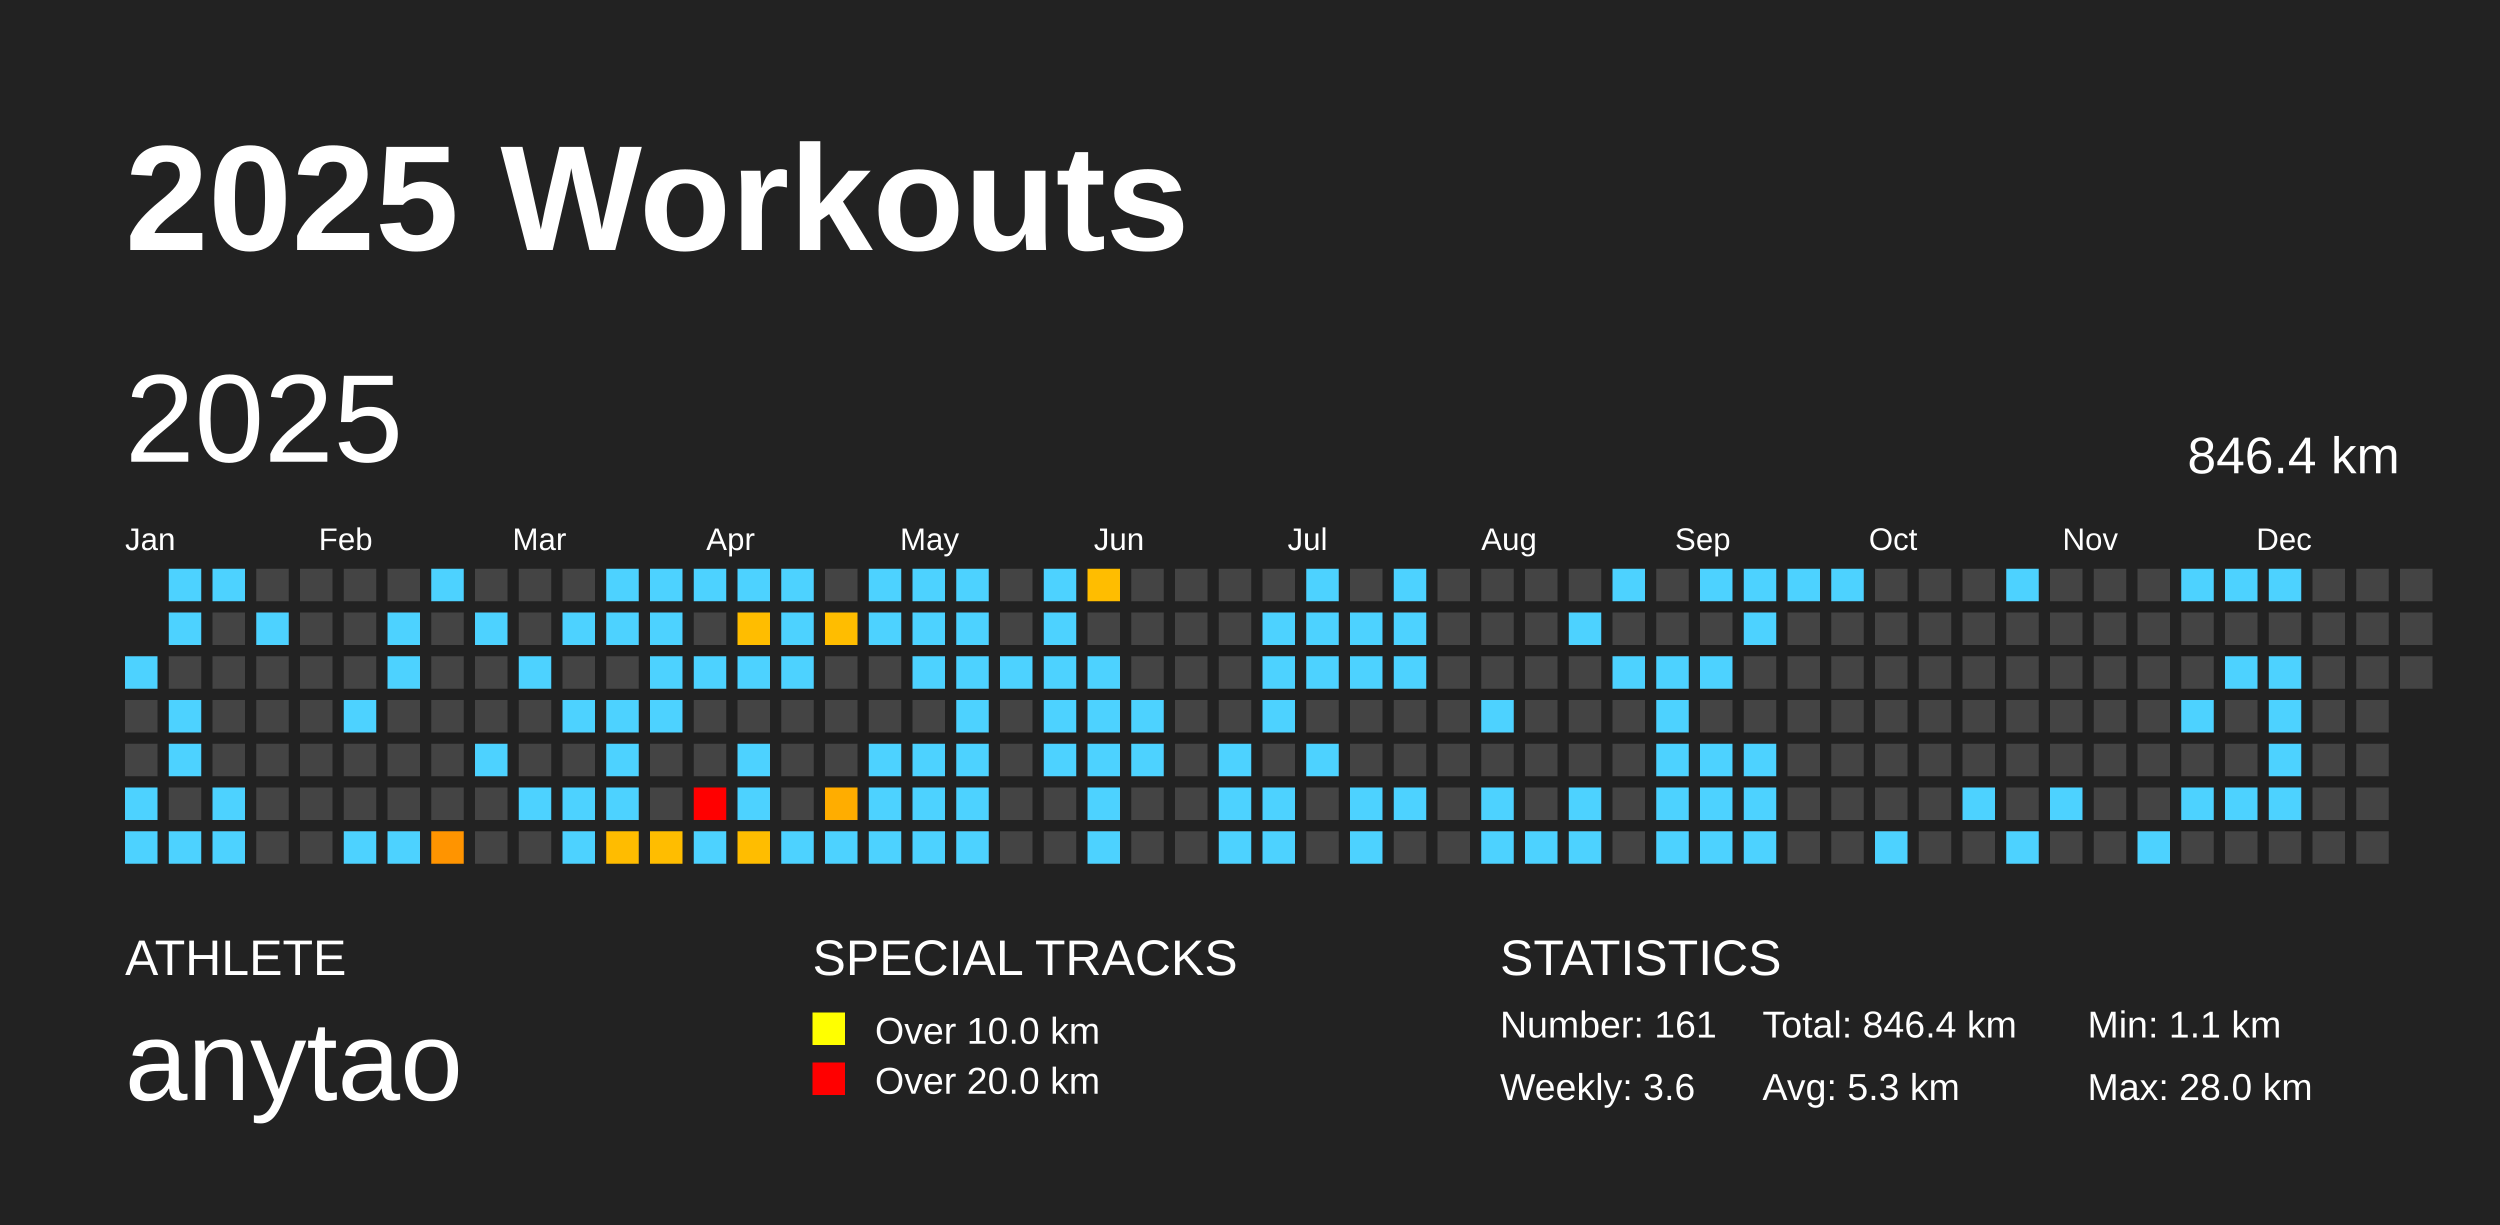
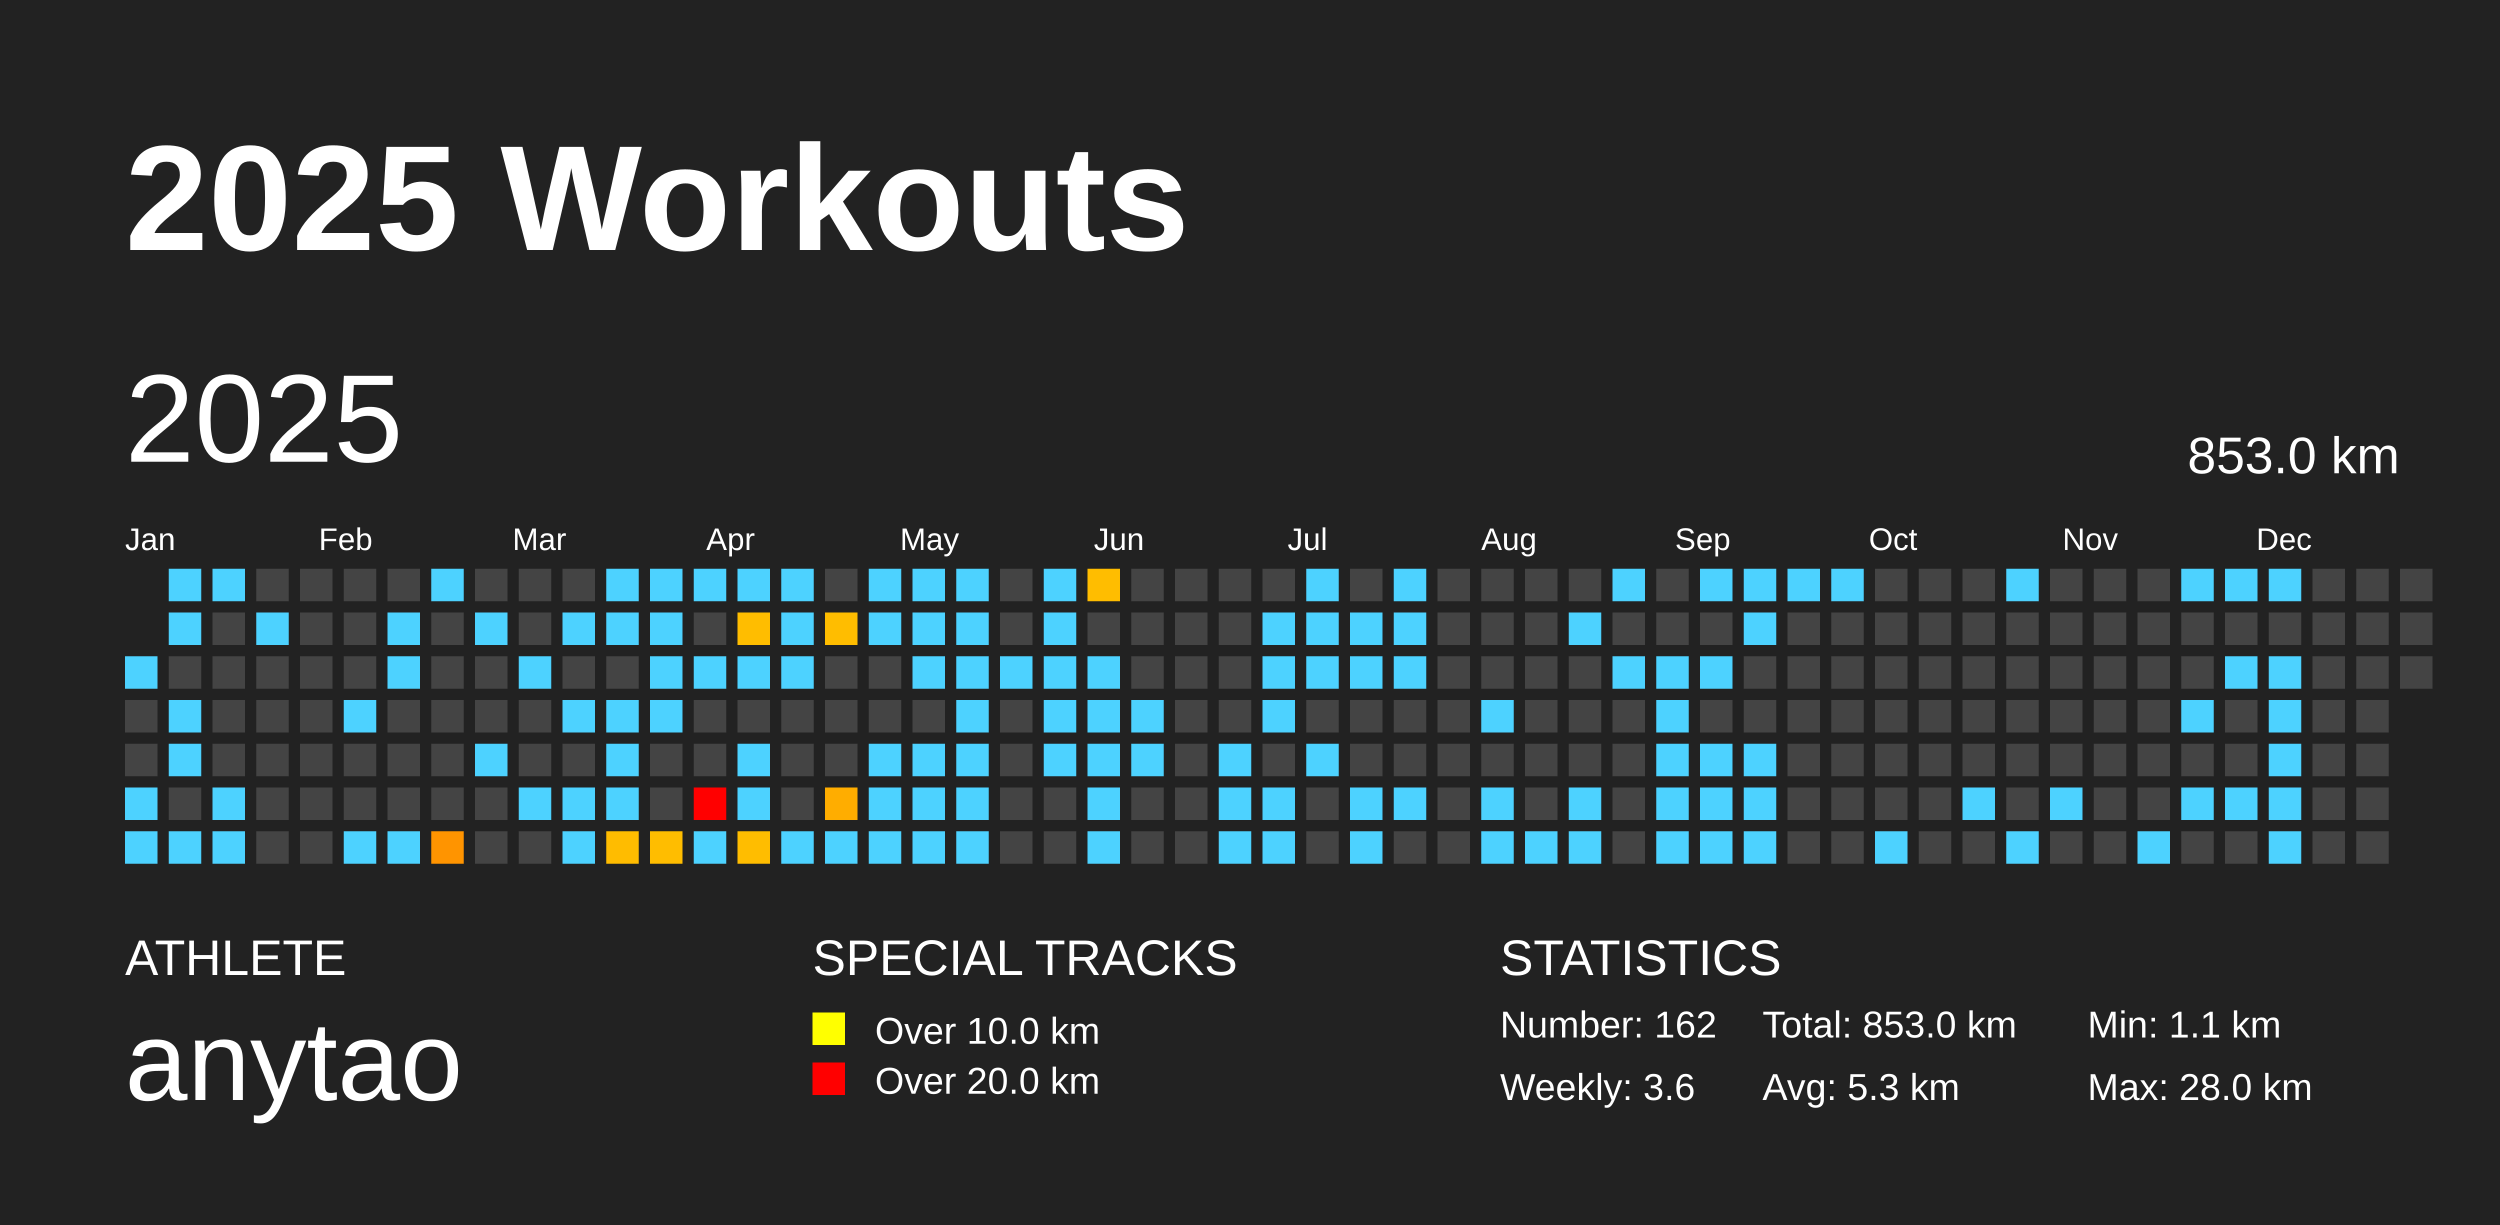
<svg xmlns="http://www.w3.org/2000/svg" baseProfile="full" height="98mm" version="1.1" viewBox="0,0,200,98" width="200mm">
  <defs />
  <rect fill="#222222" height="98" width="200" x="0" y="0" />
  <text fill="#FFFFFF" style="font-size:12px; font-family:Arial; font-weight:bold;" x="10" y="20">2025 Workouts</text>
  <text fill="#FFFFFF" style="font-size:4px; font-family:Arial" x="10" y="78">ATHLETE</text>
  <text fill="#FFFFFF" style="font-size:9px; font-family:Arial" x="10" y="88">anytao</text>
  <text fill="#FFFFFF" style="font-size:4px; font-family:Arial" x="65" y="78">SPECIAL TRACKS</text>
  <rect fill="yellow" height="2.6" width="2.6" x="65" y="81" />
  <text fill="#FFFFFF" style="font-size:3px; font-family:Arial" x="70" y="83.5">Over 10.0 km</text>
  <rect fill="red" height="2.6" width="2.6" x="65" y="85" />
  <text fill="#FFFFFF" style="font-size:3px; font-family:Arial" x="70" y="87.5">Over 20.0 km</text>
  <text fill="#FFFFFF" style="font-size:4px; font-family:Arial" x="120" y="78">STATISTICS</text>
-   <text fill="#FFFFFF" style="font-size:3px; font-family:Arial" x="120" y="83">Number: 161</text>
+   <text fill="#FFFFFF" style="font-size:3px; font-family:Arial" x="120" y="83">Number: 162</text>
  <text fill="#FFFFFF" style="font-size:3px; font-family:Arial" x="120" y="88">Weekly: 3.6</text>
-   <text fill="#FFFFFF" style="font-size:3px; font-family:Arial" x="141" y="83">Total: 846.4 km</text>
+   <text fill="#FFFFFF" style="font-size:3px; font-family:Arial" x="141" y="83">Total: 853.0 km</text>
  <text fill="#FFFFFF" style="font-size:3px; font-family:Arial" x="141" y="88">Avg: 5.3 km</text>
  <text fill="#FFFFFF" style="font-size:3px; font-family:Arial" x="167" y="83">Min: 1.1 km</text>
  <text fill="#FFFFFF" style="font-size:3px; font-family:Arial" x="167" y="88">Max: 28.0 km</text>
  <text dominant-baseline="hanging" fill="#FFFFFF" style="font-size:10.0px; font-family:Arial;" x="10" y="30">2025</text>
-   <text dominant-baseline="hanging" fill="#FFFFFF" style="font-size:4.125px; font-family:Arial;" x="175" y="35">846.4 km</text>
+   <text dominant-baseline="hanging" fill="#FFFFFF" style="font-size:4.125px; font-family:Arial;" x="175" y="35">853.0 km</text>
  <text fill="#FFFFFF" style="font-size:2.5px; font-family:Arial" x="10.0" y="44">Jan</text>
  <text fill="#FFFFFF" style="font-size:2.5px; font-family:Arial" x="25.5" y="44">Feb</text>
  <text fill="#FFFFFF" style="font-size:2.5px; font-family:Arial" x="41.0" y="44">Mar</text>
  <text fill="#FFFFFF" style="font-size:2.5px; font-family:Arial" x="56.5" y="44">Apr</text>
  <text fill="#FFFFFF" style="font-size:2.5px; font-family:Arial" x="72.0" y="44">May</text>
  <text fill="#FFFFFF" style="font-size:2.5px; font-family:Arial" x="87.5" y="44">Jun</text>
  <text fill="#FFFFFF" style="font-size:2.5px; font-family:Arial" x="103.0" y="44">Jul</text>
  <text fill="#FFFFFF" style="font-size:2.5px; font-family:Arial" x="118.5" y="44">Aug</text>
  <text fill="#FFFFFF" style="font-size:2.5px; font-family:Arial" x="134.0" y="44">Sep</text>
  <text fill="#FFFFFF" style="font-size:2.5px; font-family:Arial" x="149.5" y="44">Oct</text>
  <text fill="#FFFFFF" style="font-size:2.5px; font-family:Arial" x="165.0" y="44">Nov</text>
  <text fill="#FFFFFF" style="font-size:2.5px; font-family:Arial" x="180.5" y="44">Dec</text>
  <rect fill="#4dd2ff" height="2.6" width="2.6" x="10.0" y="52.5" />
  <rect fill="#444444" height="2.6" width="2.6" x="10.0" y="56.0" />
  <rect fill="#444444" height="2.6" width="2.6" x="10.0" y="59.5" />
  <rect fill="#4dd2ff" height="2.6" width="2.6" x="10.0" y="63.0" />
  <rect fill="#4dd2ff" height="2.6" width="2.6" x="10.0" y="66.5" />
  <rect fill="#4dd2ff" height="2.6" width="2.6" x="13.5" y="45.5" />
  <rect fill="#4dd2ff" height="2.6" width="2.6" x="13.5" y="49.0" />
  <rect fill="#444444" height="2.6" width="2.6" x="13.5" y="52.5" />
  <rect fill="#4dd2ff" height="2.6" width="2.6" x="13.5" y="56.0" />
  <rect fill="#4dd2ff" height="2.6" width="2.6" x="13.5" y="59.5" />
  <rect fill="#444444" height="2.6" width="2.6" x="13.5" y="63.0" />
  <rect fill="#4dd2ff" height="2.6" width="2.6" x="13.5" y="66.5" />
  <rect fill="#4dd2ff" height="2.6" width="2.6" x="17.0" y="45.5" />
  <rect fill="#444444" height="2.6" width="2.6" x="17.0" y="49.0" />
  <rect fill="#444444" height="2.6" width="2.6" x="17.0" y="52.5" />
  <rect fill="#444444" height="2.6" width="2.6" x="17.0" y="56.0" />
  <rect fill="#444444" height="2.6" width="2.6" x="17.0" y="59.5" />
  <rect fill="#4dd2ff" height="2.6" width="2.6" x="17.0" y="63.0" />
  <rect fill="#4dd2ff" height="2.6" width="2.6" x="17.0" y="66.5" />
  <rect fill="#444444" height="2.6" width="2.6" x="20.5" y="45.5" />
  <rect fill="#4dd2ff" height="2.6" width="2.6" x="20.5" y="49.0" />
  <rect fill="#444444" height="2.6" width="2.6" x="20.5" y="52.5" />
  <rect fill="#444444" height="2.6" width="2.6" x="20.5" y="56.0" />
  <rect fill="#444444" height="2.6" width="2.6" x="20.5" y="59.5" />
  <rect fill="#444444" height="2.6" width="2.6" x="20.5" y="63.0" />
  <rect fill="#444444" height="2.6" width="2.6" x="20.5" y="66.5" />
  <rect fill="#444444" height="2.6" width="2.6" x="24.0" y="45.5" />
  <rect fill="#444444" height="2.6" width="2.6" x="24.0" y="49.0" />
  <rect fill="#444444" height="2.6" width="2.6" x="24.0" y="52.5" />
  <rect fill="#444444" height="2.6" width="2.6" x="24.0" y="56.0" />
  <rect fill="#444444" height="2.6" width="2.6" x="24.0" y="59.5" />
  <rect fill="#444444" height="2.6" width="2.6" x="24.0" y="63.0" />
  <rect fill="#444444" height="2.6" width="2.6" x="24.0" y="66.5" />
  <rect fill="#444444" height="2.6" width="2.6" x="27.5" y="45.5" />
  <rect fill="#444444" height="2.6" width="2.6" x="27.5" y="49.0" />
  <rect fill="#444444" height="2.6" width="2.6" x="27.5" y="52.5" />
  <rect fill="#4dd2ff" height="2.6" width="2.6" x="27.5" y="56.0" />
  <rect fill="#444444" height="2.6" width="2.6" x="27.5" y="59.5" />
  <rect fill="#444444" height="2.6" width="2.6" x="27.5" y="63.0" />
  <rect fill="#4dd2ff" height="2.6" width="2.6" x="27.5" y="66.5" />
  <rect fill="#444444" height="2.6" width="2.6" x="31.0" y="45.5" />
  <rect fill="#4dd2ff" height="2.6" width="2.6" x="31.0" y="49.0" />
  <rect fill="#4dd2ff" height="2.6" width="2.6" x="31.0" y="52.5" />
  <rect fill="#444444" height="2.6" width="2.6" x="31.0" y="56.0" />
  <rect fill="#444444" height="2.6" width="2.6" x="31.0" y="59.5" />
  <rect fill="#444444" height="2.6" width="2.6" x="31.0" y="63.0" />
  <rect fill="#4dd2ff" height="2.6" width="2.6" x="31.0" y="66.5" />
  <rect fill="#4dd2ff" height="2.6" width="2.6" x="34.5" y="45.5" />
  <rect fill="#444444" height="2.6" width="2.6" x="34.5" y="49.0" />
  <rect fill="#444444" height="2.6" width="2.6" x="34.5" y="52.5" />
  <rect fill="#444444" height="2.6" width="2.6" x="34.5" y="56.0" />
  <rect fill="#444444" height="2.6" width="2.6" x="34.5" y="59.5" />
  <rect fill="#444444" height="2.6" width="2.6" x="34.5" y="63.0" />
  <rect fill="#ff9400" height="2.6" width="2.6" x="34.5" y="66.5" />
  <rect fill="#444444" height="2.6" width="2.6" x="38.0" y="45.5" />
  <rect fill="#4dd2ff" height="2.6" width="2.6" x="38.0" y="49.0" />
  <rect fill="#444444" height="2.6" width="2.6" x="38.0" y="52.5" />
  <rect fill="#444444" height="2.6" width="2.6" x="38.0" y="56.0" />
  <rect fill="#4dd2ff" height="2.6" width="2.6" x="38.0" y="59.5" />
  <rect fill="#444444" height="2.6" width="2.6" x="38.0" y="63.0" />
  <rect fill="#444444" height="2.6" width="2.6" x="38.0" y="66.5" />
  <rect fill="#444444" height="2.6" width="2.6" x="41.5" y="45.5" />
  <rect fill="#444444" height="2.6" width="2.6" x="41.5" y="49.0" />
  <rect fill="#4dd2ff" height="2.6" width="2.6" x="41.5" y="52.5" />
  <rect fill="#444444" height="2.6" width="2.6" x="41.5" y="56.0" />
  <rect fill="#444444" height="2.6" width="2.6" x="41.5" y="59.5" />
  <rect fill="#4dd2ff" height="2.6" width="2.6" x="41.5" y="63.0" />
  <rect fill="#444444" height="2.6" width="2.6" x="41.5" y="66.5" />
  <rect fill="#444444" height="2.6" width="2.6" x="45.0" y="45.5" />
  <rect fill="#4dd2ff" height="2.6" width="2.6" x="45.0" y="49.0" />
  <rect fill="#444444" height="2.6" width="2.6" x="45.0" y="52.5" />
  <rect fill="#4dd2ff" height="2.6" width="2.6" x="45.0" y="56.0" />
  <rect fill="#444444" height="2.6" width="2.6" x="45.0" y="59.5" />
  <rect fill="#4dd2ff" height="2.6" width="2.6" x="45.0" y="63.0" />
  <rect fill="#4dd2ff" height="2.6" width="2.6" x="45.0" y="66.5" />
  <rect fill="#4dd2ff" height="2.6" width="2.6" x="48.5" y="45.5" />
  <rect fill="#4dd2ff" height="2.6" width="2.6" x="48.5" y="49.0" />
  <rect fill="#444444" height="2.6" width="2.6" x="48.5" y="52.5" />
  <rect fill="#4dd2ff" height="2.6" width="2.6" x="48.5" y="56.0" />
  <rect fill="#4dd2ff" height="2.6" width="2.6" x="48.5" y="59.5" />
  <rect fill="#4dd2ff" height="2.6" width="2.6" x="48.5" y="63.0" />
  <rect fill="#ffbc00" height="2.6" width="2.6" x="48.5" y="66.5" />
  <rect fill="#4dd2ff" height="2.6" width="2.6" x="52.0" y="45.5" />
  <rect fill="#4dd2ff" height="2.6" width="2.6" x="52.0" y="49.0" />
  <rect fill="#4dd2ff" height="2.6" width="2.6" x="52.0" y="52.5" />
  <rect fill="#4dd2ff" height="2.6" width="2.6" x="52.0" y="56.0" />
  <rect fill="#444444" height="2.6" width="2.6" x="52.0" y="59.5" />
  <rect fill="#444444" height="2.6" width="2.6" x="52.0" y="63.0" />
  <rect fill="#ffbd00" height="2.6" width="2.6" x="52.0" y="66.5" />
  <rect fill="#4dd2ff" height="2.6" width="2.6" x="55.5" y="45.5" />
  <rect fill="#444444" height="2.6" width="2.6" x="55.5" y="49.0" />
  <rect fill="#4dd2ff" height="2.6" width="2.6" x="55.5" y="52.5" />
  <rect fill="#444444" height="2.6" width="2.6" x="55.5" y="56.0" />
  <rect fill="#444444" height="2.6" width="2.6" x="55.5" y="59.5" />
  <rect fill="red" height="2.6" width="2.6" x="55.5" y="63.0" />
  <rect fill="#4dd2ff" height="2.6" width="2.6" x="55.5" y="66.5" />
  <rect fill="#4dd2ff" height="2.6" width="2.6" x="59.0" y="45.5" />
  <rect fill="#ffbd00" height="2.6" width="2.6" x="59.0" y="49.0" />
  <rect fill="#4dd2ff" height="2.6" width="2.6" x="59.0" y="52.5" />
  <rect fill="#444444" height="2.6" width="2.6" x="59.0" y="56.0" />
  <rect fill="#4dd2ff" height="2.6" width="2.6" x="59.0" y="59.5" />
  <rect fill="#4dd2ff" height="2.6" width="2.6" x="59.0" y="63.0" />
  <rect fill="#ffbd00" height="2.6" width="2.6" x="59.0" y="66.5" />
  <rect fill="#4dd2ff" height="2.6" width="2.6" x="62.5" y="45.5" />
  <rect fill="#4dd2ff" height="2.6" width="2.6" x="62.5" y="49.0" />
  <rect fill="#4dd2ff" height="2.6" width="2.6" x="62.5" y="52.5" />
  <rect fill="#444444" height="2.6" width="2.6" x="62.5" y="56.0" />
  <rect fill="#444444" height="2.6" width="2.6" x="62.5" y="59.5" />
  <rect fill="#444444" height="2.6" width="2.6" x="62.5" y="63.0" />
  <rect fill="#4dd2ff" height="2.6" width="2.6" x="62.5" y="66.5" />
  <rect fill="#444444" height="2.6" width="2.6" x="66.0" y="45.5" />
  <rect fill="#ffbd00" height="2.6" width="2.6" x="66.0" y="49.0" />
  <rect fill="#444444" height="2.6" width="2.6" x="66.0" y="52.5" />
  <rect fill="#444444" height="2.6" width="2.6" x="66.0" y="56.0" />
  <rect fill="#444444" height="2.6" width="2.6" x="66.0" y="59.5" />
  <rect fill="#ffad00" height="2.6" width="2.6" x="66.0" y="63.0" />
  <rect fill="#4dd2ff" height="2.6" width="2.6" x="66.0" y="66.5" />
  <rect fill="#4dd2ff" height="2.6" width="2.6" x="69.5" y="45.5" />
  <rect fill="#4dd2ff" height="2.6" width="2.6" x="69.5" y="49.0" />
  <rect fill="#444444" height="2.6" width="2.6" x="69.5" y="52.5" />
  <rect fill="#444444" height="2.6" width="2.6" x="69.5" y="56.0" />
  <rect fill="#4dd2ff" height="2.6" width="2.6" x="69.5" y="59.5" />
  <rect fill="#4dd2ff" height="2.6" width="2.6" x="69.5" y="63.0" />
  <rect fill="#4dd2ff" height="2.6" width="2.6" x="69.5" y="66.5" />
  <rect fill="#4dd2ff" height="2.6" width="2.6" x="73.0" y="45.5" />
  <rect fill="#4dd2ff" height="2.6" width="2.6" x="73.0" y="49.0" />
  <rect fill="#4dd2ff" height="2.6" width="2.6" x="73.0" y="52.5" />
  <rect fill="#444444" height="2.6" width="2.6" x="73.0" y="56.0" />
  <rect fill="#4dd2ff" height="2.6" width="2.6" x="73.0" y="59.5" />
  <rect fill="#4dd2ff" height="2.6" width="2.6" x="73.0" y="63.0" />
  <rect fill="#4dd2ff" height="2.6" width="2.6" x="73.0" y="66.5" />
  <rect fill="#4dd2ff" height="2.6" width="2.6" x="76.5" y="45.5" />
  <rect fill="#4dd2ff" height="2.6" width="2.6" x="76.5" y="49.0" />
  <rect fill="#4dd2ff" height="2.6" width="2.6" x="76.5" y="52.5" />
  <rect fill="#4dd2ff" height="2.6" width="2.6" x="76.5" y="56.0" />
  <rect fill="#4dd2ff" height="2.6" width="2.6" x="76.5" y="59.5" />
  <rect fill="#4dd2ff" height="2.6" width="2.6" x="76.5" y="63.0" />
  <rect fill="#4dd2ff" height="2.6" width="2.6" x="76.5" y="66.5" />
  <rect fill="#444444" height="2.6" width="2.6" x="80.0" y="45.5" />
  <rect fill="#444444" height="2.6" width="2.6" x="80.0" y="49.0" />
  <rect fill="#4dd2ff" height="2.6" width="2.6" x="80.0" y="52.5" />
  <rect fill="#444444" height="2.6" width="2.6" x="80.0" y="56.0" />
  <rect fill="#444444" height="2.6" width="2.6" x="80.0" y="59.5" />
  <rect fill="#444444" height="2.6" width="2.6" x="80.0" y="63.0" />
  <rect fill="#444444" height="2.6" width="2.6" x="80.0" y="66.5" />
  <rect fill="#4dd2ff" height="2.6" width="2.6" x="83.5" y="45.5" />
  <rect fill="#4dd2ff" height="2.6" width="2.6" x="83.5" y="49.0" />
  <rect fill="#4dd2ff" height="2.6" width="2.6" x="83.5" y="52.5" />
  <rect fill="#4dd2ff" height="2.6" width="2.6" x="83.5" y="56.0" />
  <rect fill="#4dd2ff" height="2.6" width="2.6" x="83.5" y="59.5" />
  <rect fill="#444444" height="2.6" width="2.6" x="83.5" y="63.0" />
  <rect fill="#444444" height="2.6" width="2.6" x="83.5" y="66.5" />
  <rect fill="#ffbd00" height="2.6" width="2.6" x="87.0" y="45.5" />
  <rect fill="#444444" height="2.6" width="2.6" x="87.0" y="49.0" />
  <rect fill="#4dd2ff" height="2.6" width="2.6" x="87.0" y="52.5" />
  <rect fill="#4dd2ff" height="2.6" width="2.6" x="87.0" y="56.0" />
  <rect fill="#4dd2ff" height="2.6" width="2.6" x="87.0" y="59.5" />
  <rect fill="#4dd2ff" height="2.6" width="2.6" x="87.0" y="63.0" />
  <rect fill="#4dd2ff" height="2.6" width="2.6" x="87.0" y="66.5" />
  <rect fill="#444444" height="2.6" width="2.6" x="90.5" y="45.5" />
  <rect fill="#444444" height="2.6" width="2.6" x="90.5" y="49.0" />
  <rect fill="#444444" height="2.6" width="2.6" x="90.5" y="52.5" />
  <rect fill="#4dd2ff" height="2.6" width="2.6" x="90.5" y="56.0" />
  <rect fill="#4dd2ff" height="2.6" width="2.6" x="90.5" y="59.5" />
  <rect fill="#444444" height="2.6" width="2.6" x="90.5" y="63.0" />
  <rect fill="#444444" height="2.6" width="2.6" x="90.5" y="66.5" />
  <rect fill="#444444" height="2.6" width="2.6" x="94.0" y="45.5" />
  <rect fill="#444444" height="2.6" width="2.6" x="94.0" y="49.0" />
  <rect fill="#444444" height="2.6" width="2.6" x="94.0" y="52.5" />
  <rect fill="#444444" height="2.6" width="2.6" x="94.0" y="56.0" />
  <rect fill="#444444" height="2.6" width="2.6" x="94.0" y="59.5" />
  <rect fill="#444444" height="2.6" width="2.6" x="94.0" y="63.0" />
  <rect fill="#444444" height="2.6" width="2.6" x="94.0" y="66.5" />
  <rect fill="#444444" height="2.6" width="2.6" x="97.5" y="45.5" />
  <rect fill="#444444" height="2.6" width="2.6" x="97.5" y="49.0" />
  <rect fill="#444444" height="2.6" width="2.6" x="97.5" y="52.5" />
  <rect fill="#444444" height="2.6" width="2.6" x="97.5" y="56.0" />
  <rect fill="#4dd2ff" height="2.6" width="2.6" x="97.5" y="59.5" />
  <rect fill="#4dd2ff" height="2.6" width="2.6" x="97.5" y="63.0" />
  <rect fill="#4dd2ff" height="2.6" width="2.6" x="97.5" y="66.5" />
  <rect fill="#444444" height="2.6" width="2.6" x="101.0" y="45.5" />
  <rect fill="#4dd2ff" height="2.6" width="2.6" x="101.0" y="49.0" />
  <rect fill="#4dd2ff" height="2.6" width="2.6" x="101.0" y="52.5" />
  <rect fill="#4dd2ff" height="2.6" width="2.6" x="101.0" y="56.0" />
  <rect fill="#444444" height="2.6" width="2.6" x="101.0" y="59.5" />
  <rect fill="#4dd2ff" height="2.6" width="2.6" x="101.0" y="63.0" />
  <rect fill="#4dd2ff" height="2.6" width="2.6" x="101.0" y="66.5" />
  <rect fill="#4dd2ff" height="2.6" width="2.6" x="104.5" y="45.5" />
  <rect fill="#4dd2ff" height="2.6" width="2.6" x="104.5" y="49.0" />
  <rect fill="#4dd2ff" height="2.6" width="2.6" x="104.5" y="52.5" />
  <rect fill="#444444" height="2.6" width="2.6" x="104.5" y="56.0" />
  <rect fill="#4dd2ff" height="2.6" width="2.6" x="104.5" y="59.5" />
  <rect fill="#444444" height="2.6" width="2.6" x="104.5" y="63.0" />
  <rect fill="#444444" height="2.6" width="2.6" x="104.5" y="66.5" />
  <rect fill="#444444" height="2.6" width="2.6" x="108.0" y="45.5" />
  <rect fill="#4dd2ff" height="2.6" width="2.6" x="108.0" y="49.0" />
  <rect fill="#4dd2ff" height="2.6" width="2.6" x="108.0" y="52.5" />
  <rect fill="#444444" height="2.6" width="2.6" x="108.0" y="56.0" />
  <rect fill="#444444" height="2.6" width="2.6" x="108.0" y="59.5" />
  <rect fill="#4dd2ff" height="2.6" width="2.6" x="108.0" y="63.0" />
  <rect fill="#4dd2ff" height="2.6" width="2.6" x="108.0" y="66.5" />
  <rect fill="#4dd2ff" height="2.6" width="2.6" x="111.5" y="45.5" />
  <rect fill="#4dd2ff" height="2.6" width="2.6" x="111.5" y="49.0" />
  <rect fill="#4dd2ff" height="2.6" width="2.6" x="111.5" y="52.5" />
  <rect fill="#444444" height="2.6" width="2.6" x="111.5" y="56.0" />
  <rect fill="#444444" height="2.6" width="2.6" x="111.5" y="59.5" />
  <rect fill="#4dd2ff" height="2.6" width="2.6" x="111.5" y="63.0" />
  <rect fill="#444444" height="2.6" width="2.6" x="111.5" y="66.5" />
  <rect fill="#444444" height="2.6" width="2.6" x="115.0" y="45.5" />
  <rect fill="#444444" height="2.6" width="2.6" x="115.0" y="49.0" />
  <rect fill="#444444" height="2.6" width="2.6" x="115.0" y="52.5" />
  <rect fill="#444444" height="2.6" width="2.6" x="115.0" y="56.0" />
  <rect fill="#444444" height="2.6" width="2.6" x="115.0" y="59.5" />
  <rect fill="#444444" height="2.6" width="2.6" x="115.0" y="63.0" />
  <rect fill="#444444" height="2.6" width="2.6" x="115.0" y="66.5" />
  <rect fill="#444444" height="2.6" width="2.6" x="118.5" y="45.5" />
  <rect fill="#444444" height="2.6" width="2.6" x="118.5" y="49.0" />
  <rect fill="#444444" height="2.6" width="2.6" x="118.5" y="52.5" />
  <rect fill="#4dd2ff" height="2.6" width="2.6" x="118.5" y="56.0" />
  <rect fill="#444444" height="2.6" width="2.6" x="118.5" y="59.5" />
  <rect fill="#4dd2ff" height="2.6" width="2.6" x="118.5" y="63.0" />
  <rect fill="#4dd2ff" height="2.6" width="2.6" x="118.5" y="66.5" />
  <rect fill="#444444" height="2.6" width="2.6" x="122.0" y="45.5" />
  <rect fill="#444444" height="2.6" width="2.6" x="122.0" y="49.0" />
  <rect fill="#444444" height="2.6" width="2.6" x="122.0" y="52.5" />
  <rect fill="#444444" height="2.6" width="2.6" x="122.0" y="56.0" />
  <rect fill="#444444" height="2.6" width="2.6" x="122.0" y="59.5" />
  <rect fill="#444444" height="2.6" width="2.6" x="122.0" y="63.0" />
  <rect fill="#4dd2ff" height="2.6" width="2.6" x="122.0" y="66.5" />
  <rect fill="#444444" height="2.6" width="2.6" x="125.5" y="45.5" />
  <rect fill="#4dd2ff" height="2.6" width="2.6" x="125.5" y="49.0" />
  <rect fill="#444444" height="2.6" width="2.6" x="125.5" y="52.5" />
  <rect fill="#444444" height="2.6" width="2.6" x="125.5" y="56.0" />
  <rect fill="#444444" height="2.6" width="2.6" x="125.5" y="59.5" />
  <rect fill="#4dd2ff" height="2.6" width="2.6" x="125.5" y="63.0" />
  <rect fill="#4dd2ff" height="2.6" width="2.6" x="125.5" y="66.5" />
  <rect fill="#4dd2ff" height="2.6" width="2.6" x="129.0" y="45.5" />
  <rect fill="#444444" height="2.6" width="2.6" x="129.0" y="49.0" />
  <rect fill="#4dd2ff" height="2.6" width="2.6" x="129.0" y="52.5" />
  <rect fill="#444444" height="2.6" width="2.6" x="129.0" y="56.0" />
  <rect fill="#444444" height="2.6" width="2.6" x="129.0" y="59.5" />
  <rect fill="#444444" height="2.6" width="2.6" x="129.0" y="63.0" />
  <rect fill="#444444" height="2.6" width="2.6" x="129.0" y="66.5" />
  <rect fill="#444444" height="2.6" width="2.6" x="132.5" y="45.5" />
  <rect fill="#444444" height="2.6" width="2.6" x="132.5" y="49.0" />
  <rect fill="#4dd2ff" height="2.6" width="2.6" x="132.5" y="52.5" />
  <rect fill="#4dd2ff" height="2.6" width="2.6" x="132.5" y="56.0" />
  <rect fill="#4dd2ff" height="2.6" width="2.6" x="132.5" y="59.5" />
  <rect fill="#4dd2ff" height="2.6" width="2.6" x="132.5" y="63.0" />
  <rect fill="#4dd2ff" height="2.6" width="2.6" x="132.5" y="66.5" />
  <rect fill="#4dd2ff" height="2.6" width="2.6" x="136.0" y="45.5" />
  <rect fill="#444444" height="2.6" width="2.6" x="136.0" y="49.0" />
  <rect fill="#4dd2ff" height="2.6" width="2.6" x="136.0" y="52.5" />
  <rect fill="#444444" height="2.6" width="2.6" x="136.0" y="56.0" />
  <rect fill="#4dd2ff" height="2.6" width="2.6" x="136.0" y="59.5" />
  <rect fill="#4dd2ff" height="2.6" width="2.6" x="136.0" y="63.0" />
  <rect fill="#4dd2ff" height="2.6" width="2.6" x="136.0" y="66.5" />
  <rect fill="#4dd2ff" height="2.6" width="2.6" x="139.5" y="45.5" />
  <rect fill="#4dd2ff" height="2.6" width="2.6" x="139.5" y="49.0" />
  <rect fill="#444444" height="2.6" width="2.6" x="139.5" y="52.5" />
  <rect fill="#444444" height="2.6" width="2.6" x="139.5" y="56.0" />
  <rect fill="#4dd2ff" height="2.6" width="2.6" x="139.5" y="59.5" />
  <rect fill="#4dd2ff" height="2.6" width="2.6" x="139.5" y="63.0" />
  <rect fill="#4dd2ff" height="2.6" width="2.6" x="139.5" y="66.5" />
  <rect fill="#4dd2ff" height="2.6" width="2.6" x="143.0" y="45.5" />
  <rect fill="#444444" height="2.6" width="2.6" x="143.0" y="49.0" />
  <rect fill="#444444" height="2.6" width="2.6" x="143.0" y="52.5" />
  <rect fill="#444444" height="2.6" width="2.6" x="143.0" y="56.0" />
  <rect fill="#444444" height="2.6" width="2.6" x="143.0" y="59.5" />
  <rect fill="#444444" height="2.6" width="2.6" x="143.0" y="63.0" />
  <rect fill="#444444" height="2.6" width="2.6" x="143.0" y="66.5" />
  <rect fill="#4dd2ff" height="2.6" width="2.6" x="146.5" y="45.5" />
  <rect fill="#444444" height="2.6" width="2.6" x="146.5" y="49.0" />
  <rect fill="#444444" height="2.6" width="2.6" x="146.5" y="52.5" />
  <rect fill="#444444" height="2.6" width="2.6" x="146.5" y="56.0" />
  <rect fill="#444444" height="2.6" width="2.6" x="146.5" y="59.5" />
  <rect fill="#444444" height="2.6" width="2.6" x="146.5" y="63.0" />
  <rect fill="#444444" height="2.6" width="2.6" x="146.5" y="66.5" />
  <rect fill="#444444" height="2.6" width="2.6" x="150.0" y="45.5" />
  <rect fill="#444444" height="2.6" width="2.6" x="150.0" y="49.0" />
  <rect fill="#444444" height="2.6" width="2.6" x="150.0" y="52.5" />
  <rect fill="#444444" height="2.6" width="2.6" x="150.0" y="56.0" />
  <rect fill="#444444" height="2.6" width="2.6" x="150.0" y="59.5" />
  <rect fill="#444444" height="2.6" width="2.6" x="150.0" y="63.0" />
  <rect fill="#4dd2ff" height="2.6" width="2.6" x="150.0" y="66.5" />
  <rect fill="#444444" height="2.6" width="2.6" x="153.5" y="45.5" />
  <rect fill="#444444" height="2.6" width="2.6" x="153.5" y="49.0" />
  <rect fill="#444444" height="2.6" width="2.6" x="153.5" y="52.5" />
  <rect fill="#444444" height="2.6" width="2.6" x="153.5" y="56.0" />
  <rect fill="#444444" height="2.6" width="2.6" x="153.5" y="59.5" />
  <rect fill="#444444" height="2.6" width="2.6" x="153.5" y="63.0" />
  <rect fill="#444444" height="2.6" width="2.6" x="153.5" y="66.5" />
  <rect fill="#444444" height="2.6" width="2.6" x="157.0" y="45.5" />
  <rect fill="#444444" height="2.6" width="2.6" x="157.0" y="49.0" />
  <rect fill="#444444" height="2.6" width="2.6" x="157.0" y="52.5" />
  <rect fill="#444444" height="2.6" width="2.6" x="157.0" y="56.0" />
  <rect fill="#444444" height="2.6" width="2.6" x="157.0" y="59.5" />
  <rect fill="#4dd2ff" height="2.6" width="2.6" x="157.0" y="63.0" />
  <rect fill="#444444" height="2.6" width="2.6" x="157.0" y="66.5" />
  <rect fill="#4dd2ff" height="2.6" width="2.6" x="160.5" y="45.5" />
  <rect fill="#444444" height="2.6" width="2.6" x="160.5" y="49.0" />
  <rect fill="#444444" height="2.6" width="2.6" x="160.5" y="52.5" />
  <rect fill="#444444" height="2.6" width="2.6" x="160.5" y="56.0" />
  <rect fill="#444444" height="2.6" width="2.6" x="160.5" y="59.5" />
  <rect fill="#444444" height="2.6" width="2.6" x="160.5" y="63.0" />
  <rect fill="#4dd2ff" height="2.6" width="2.6" x="160.5" y="66.5" />
  <rect fill="#444444" height="2.6" width="2.6" x="164.0" y="45.5" />
  <rect fill="#444444" height="2.6" width="2.6" x="164.0" y="49.0" />
  <rect fill="#444444" height="2.6" width="2.6" x="164.0" y="52.5" />
  <rect fill="#444444" height="2.6" width="2.6" x="164.0" y="56.0" />
  <rect fill="#444444" height="2.6" width="2.6" x="164.0" y="59.5" />
  <rect fill="#4dd2ff" height="2.6" width="2.6" x="164.0" y="63.0" />
  <rect fill="#444444" height="2.6" width="2.6" x="164.0" y="66.5" />
  <rect fill="#444444" height="2.6" width="2.6" x="167.5" y="45.5" />
  <rect fill="#444444" height="2.6" width="2.6" x="167.5" y="49.0" />
  <rect fill="#444444" height="2.6" width="2.6" x="167.5" y="52.5" />
  <rect fill="#444444" height="2.6" width="2.6" x="167.5" y="56.0" />
  <rect fill="#444444" height="2.6" width="2.6" x="167.5" y="59.5" />
  <rect fill="#444444" height="2.6" width="2.6" x="167.5" y="63.0" />
  <rect fill="#444444" height="2.6" width="2.6" x="167.5" y="66.5" />
  <rect fill="#444444" height="2.6" width="2.6" x="171.0" y="45.5" />
  <rect fill="#444444" height="2.6" width="2.6" x="171.0" y="49.0" />
  <rect fill="#444444" height="2.6" width="2.6" x="171.0" y="52.5" />
  <rect fill="#444444" height="2.6" width="2.6" x="171.0" y="56.0" />
  <rect fill="#444444" height="2.6" width="2.6" x="171.0" y="59.5" />
  <rect fill="#444444" height="2.6" width="2.6" x="171.0" y="63.0" />
  <rect fill="#4dd2ff" height="2.6" width="2.6" x="171.0" y="66.5" />
  <rect fill="#4dd2ff" height="2.6" width="2.6" x="174.5" y="45.5" />
  <rect fill="#444444" height="2.6" width="2.6" x="174.5" y="49.0" />
  <rect fill="#444444" height="2.6" width="2.6" x="174.5" y="52.5" />
  <rect fill="#4dd2ff" height="2.6" width="2.6" x="174.5" y="56.0" />
  <rect fill="#444444" height="2.6" width="2.6" x="174.5" y="59.5" />
  <rect fill="#4dd2ff" height="2.6" width="2.6" x="174.5" y="63.0" />
  <rect fill="#444444" height="2.6" width="2.6" x="174.5" y="66.5" />
  <rect fill="#4dd2ff" height="2.6" width="2.6" x="178.0" y="45.5" />
  <rect fill="#444444" height="2.6" width="2.6" x="178.0" y="49.0" />
  <rect fill="#4dd2ff" height="2.6" width="2.6" x="178.0" y="52.5" />
  <rect fill="#444444" height="2.6" width="2.6" x="178.0" y="56.0" />
  <rect fill="#444444" height="2.6" width="2.6" x="178.0" y="59.5" />
  <rect fill="#4dd2ff" height="2.6" width="2.6" x="178.0" y="63.0" />
  <rect fill="#444444" height="2.6" width="2.6" x="178.0" y="66.5" />
  <rect fill="#4dd2ff" height="2.6" width="2.6" x="181.5" y="45.5" />
  <rect fill="#444444" height="2.6" width="2.6" x="181.5" y="49.0" />
  <rect fill="#4dd2ff" height="2.6" width="2.6" x="181.5" y="52.5" />
  <rect fill="#4dd2ff" height="2.6" width="2.6" x="181.5" y="56.0" />
  <rect fill="#4dd2ff" height="2.6" width="2.6" x="181.5" y="59.5" />
  <rect fill="#4dd2ff" height="2.6" width="2.6" x="181.5" y="63.0" />
-   <rect fill="#444444" height="2.6" width="2.6" x="181.5" y="66.5" />
+   <rect fill="#4dd2ff" height="2.6" width="2.6" x="181.5" y="66.5" />
  <rect fill="#444444" height="2.6" width="2.6" x="185.0" y="45.5" />
  <rect fill="#444444" height="2.6" width="2.6" x="185.0" y="49.0" />
  <rect fill="#444444" height="2.6" width="2.6" x="185.0" y="52.5" />
  <rect fill="#444444" height="2.6" width="2.6" x="185.0" y="56.0" />
  <rect fill="#444444" height="2.6" width="2.6" x="185.0" y="59.5" />
  <rect fill="#444444" height="2.6" width="2.6" x="185.0" y="63.0" />
  <rect fill="#444444" height="2.6" width="2.6" x="185.0" y="66.5" />
  <rect fill="#444444" height="2.6" width="2.6" x="188.5" y="45.5" />
  <rect fill="#444444" height="2.6" width="2.6" x="188.5" y="49.0" />
  <rect fill="#444444" height="2.6" width="2.6" x="188.5" y="52.5" />
  <rect fill="#444444" height="2.6" width="2.6" x="188.5" y="56.0" />
  <rect fill="#444444" height="2.6" width="2.6" x="188.5" y="59.5" />
  <rect fill="#444444" height="2.6" width="2.6" x="188.5" y="63.0" />
  <rect fill="#444444" height="2.6" width="2.6" x="188.5" y="66.5" />
  <rect fill="#444444" height="2.6" width="2.6" x="192.0" y="45.5" />
  <rect fill="#444444" height="2.6" width="2.6" x="192.0" y="49.0" />
  <rect fill="#444444" height="2.6" width="2.6" x="192.0" y="52.5" />
</svg>
